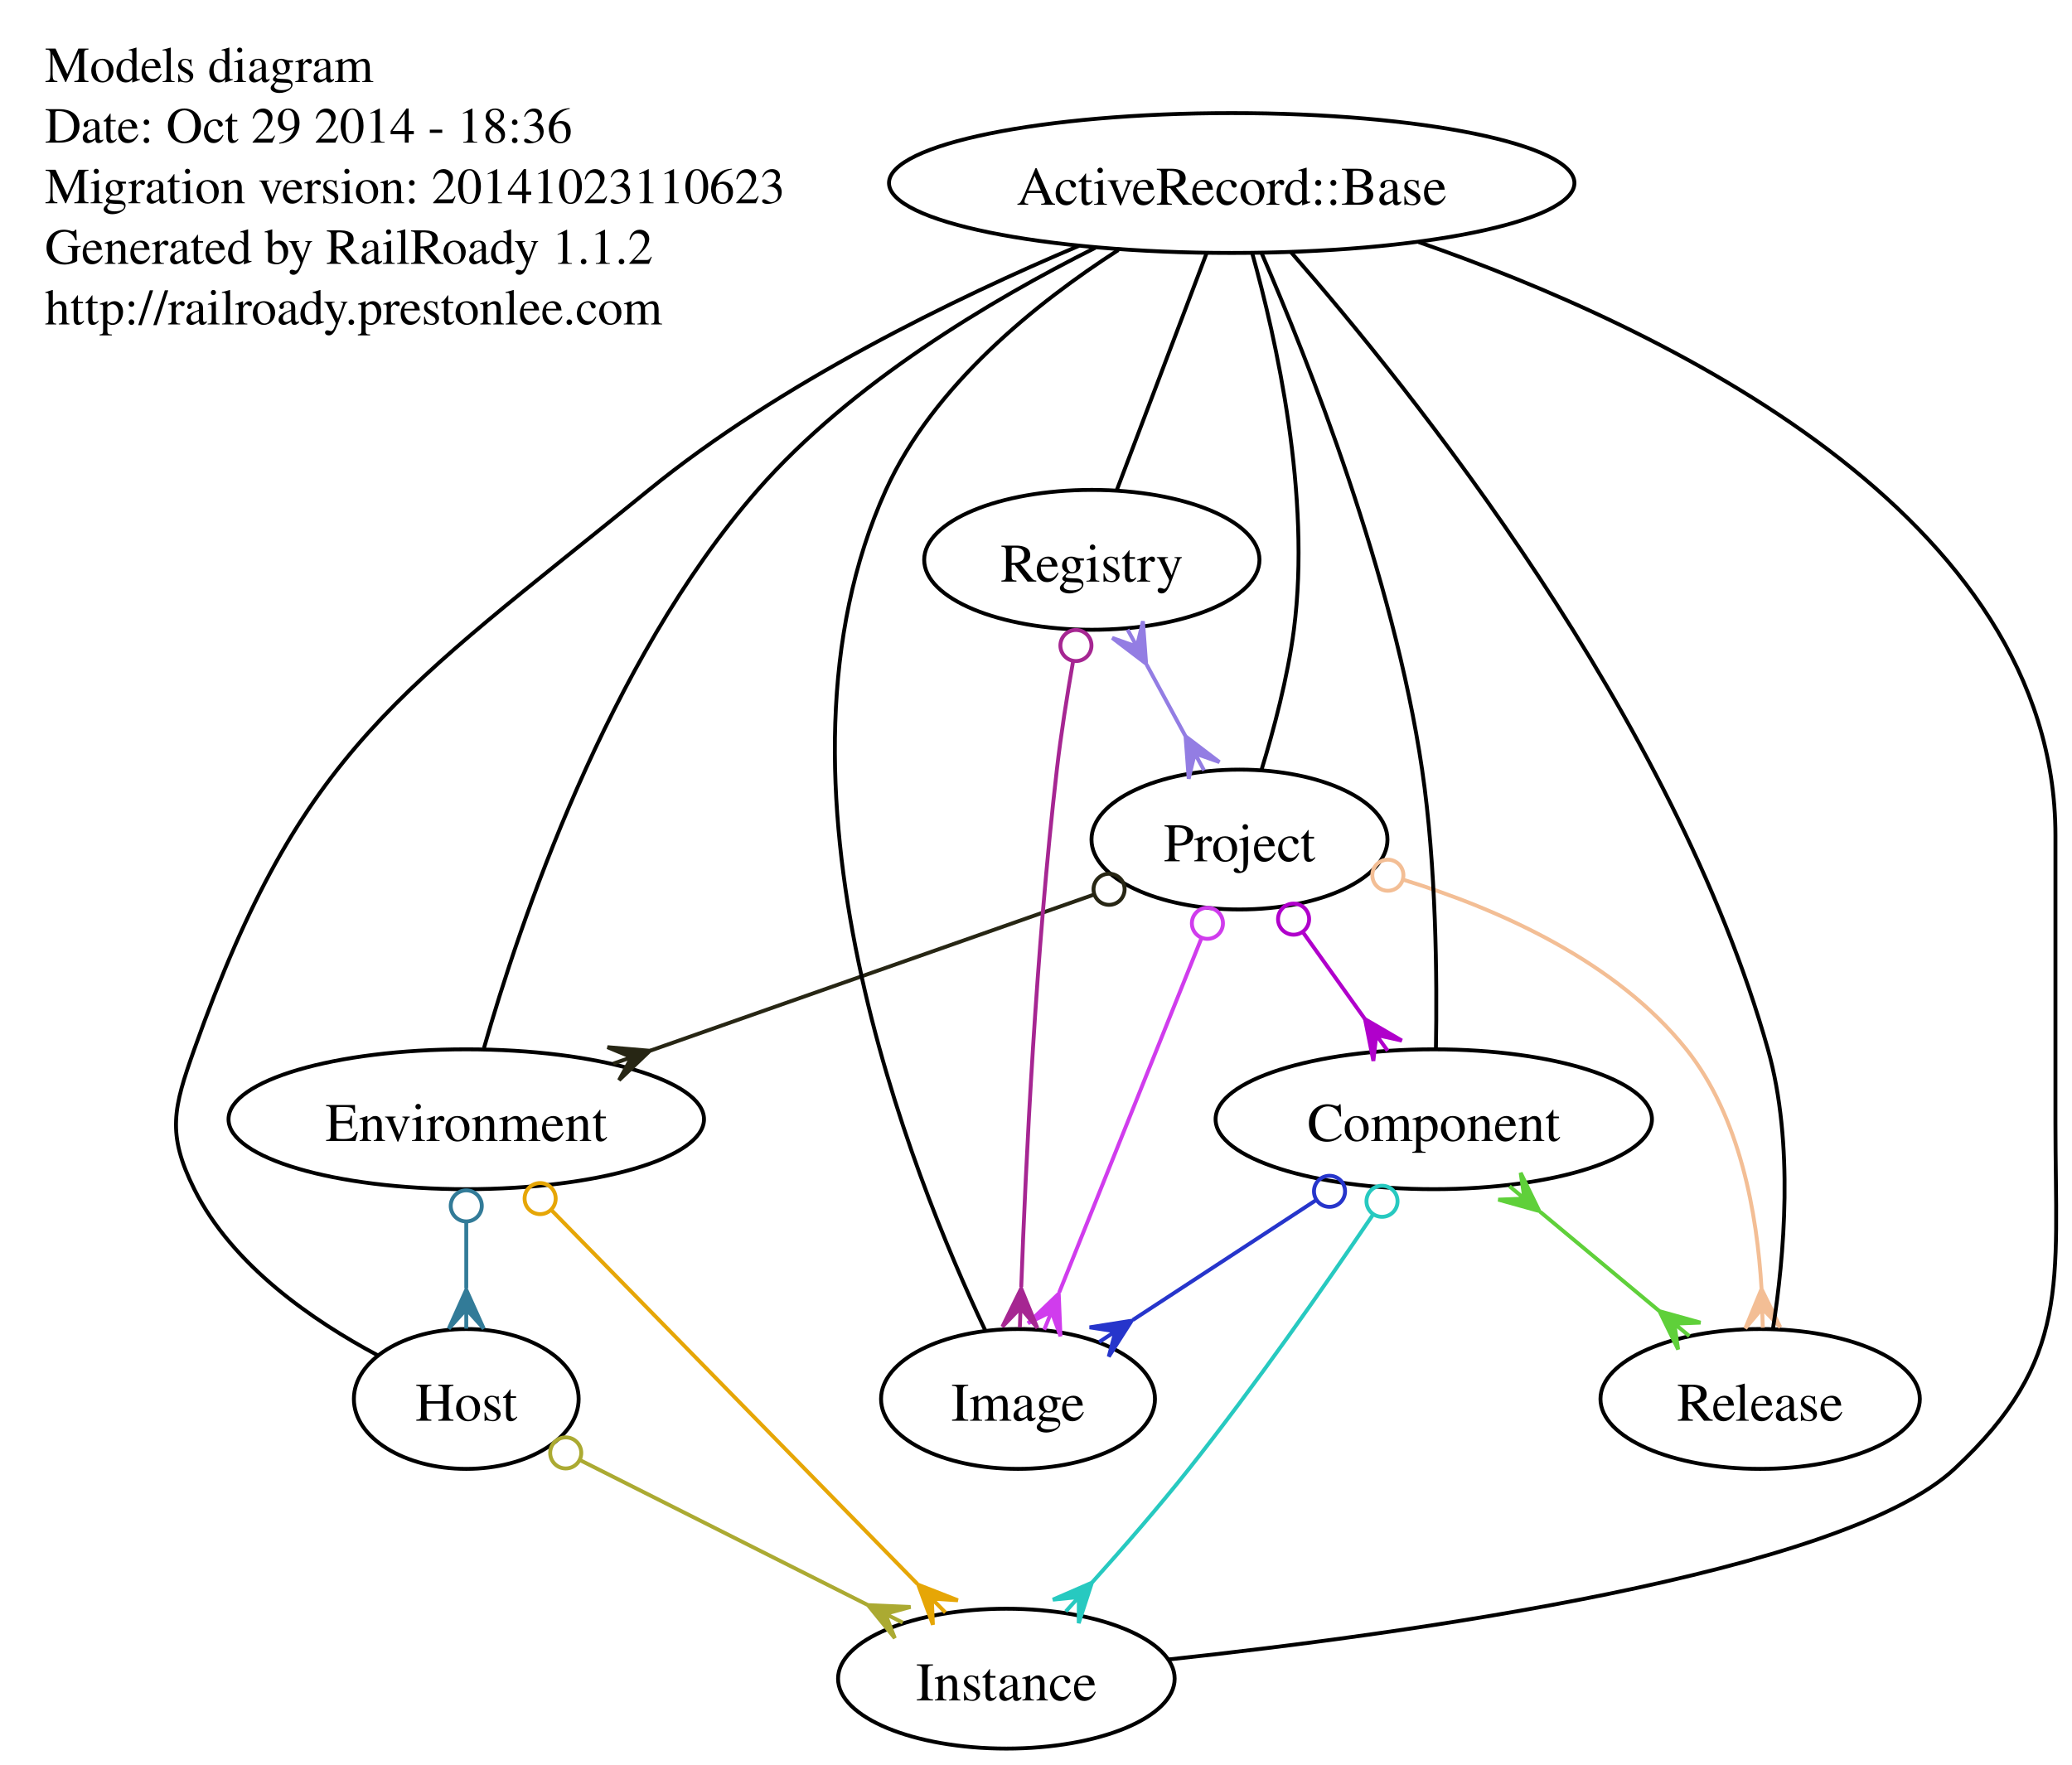
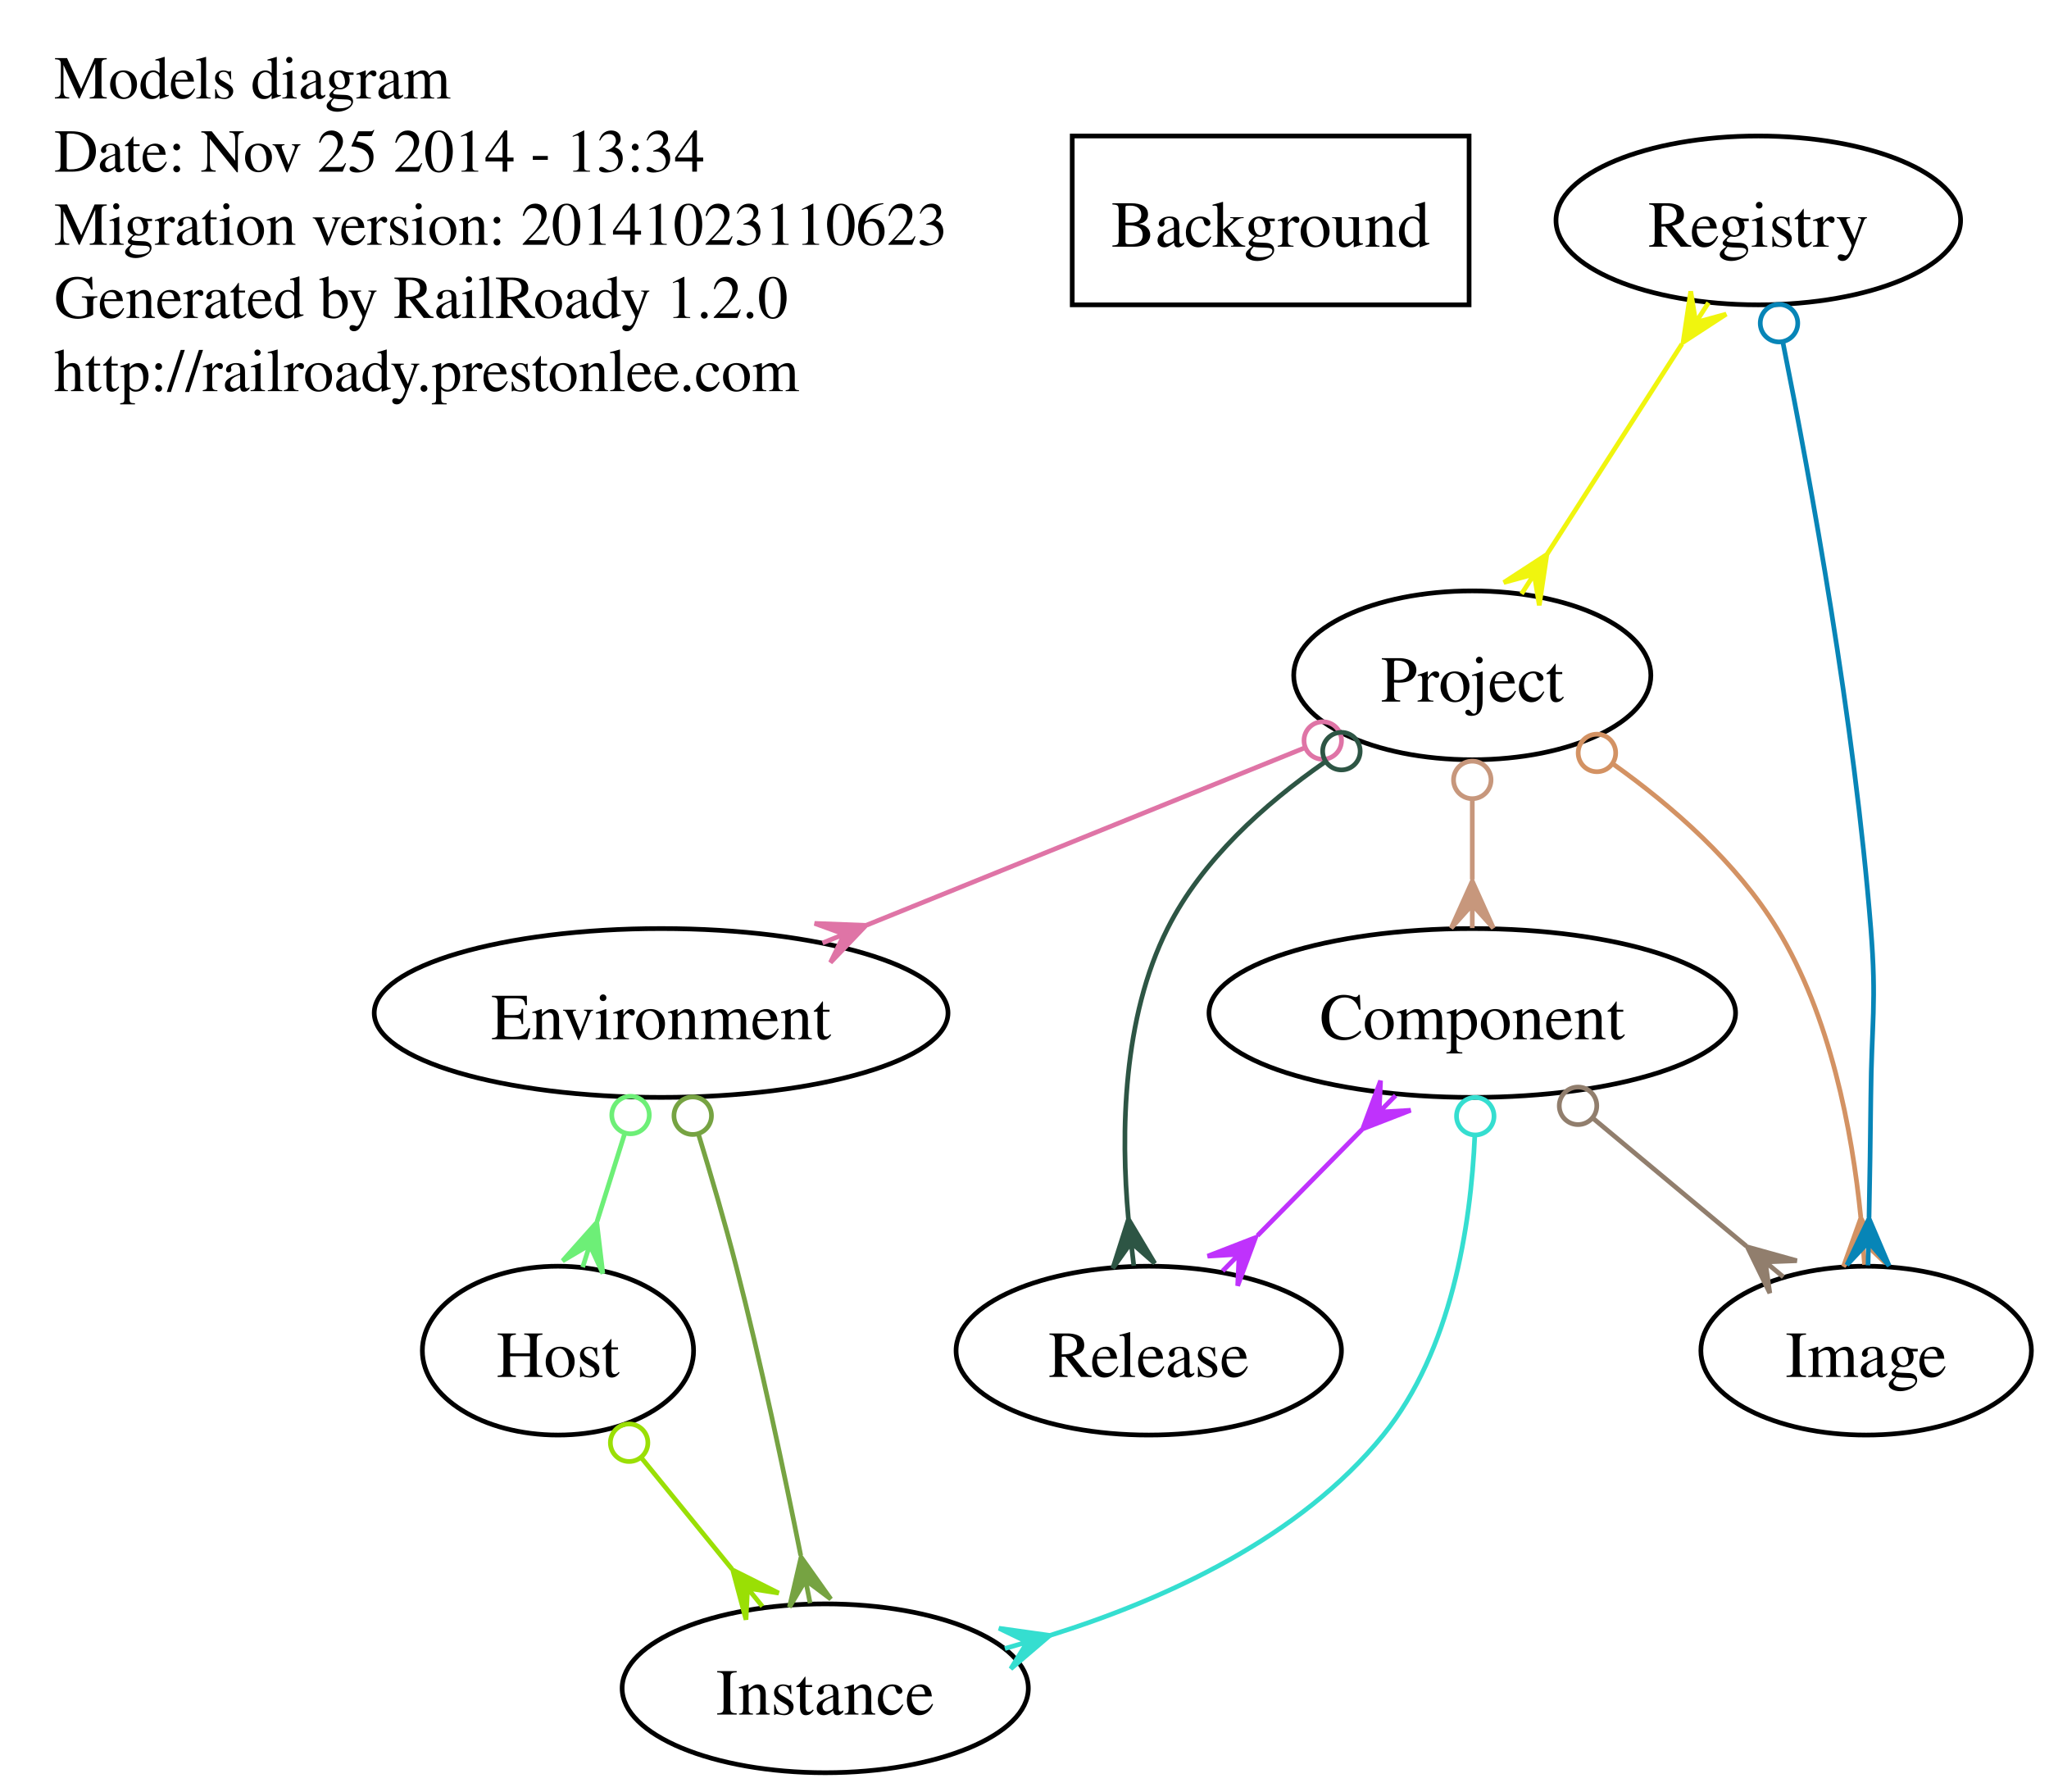
- <svg xmlns="http://www.w3.org/2000/svg" width="533pt" height="454pt" viewBox="0.00 0.00 533.26 454.00">
-   <g id="graph0" class="graph" transform="scale(1 1) rotate(0) translate(4 450)">
-     <polygon fill="white" stroke="white" points="-4,5 -4,-450 530.259,-450 530.259,5 -4,5" />
+ <svg xmlns="http://www.w3.org/2000/svg" width="437pt" height="382pt" viewBox="0.00 0.00 437.00 382.00">
+   <g id="graph0" class="graph" transform="scale(1 1) rotate(0) translate(4 378)">
+     <polygon fill="white" stroke="white" points="-4,5 -4,-378 434,-378 434,5 -4,5" />
    <g id="node1" class="node">
-       <text text-anchor="start" x="7.55" y="-429" font-family="Times,serif" font-size="13.00">Models diagram</text>
-       <text text-anchor="start" x="7.55" y="-413.4" font-family="Times,serif" font-size="13.00">Date: Oct 29 2014 - 18:36</text>
-       <text text-anchor="start" x="7.55" y="-397.8" font-family="Times,serif" font-size="13.00">Migration version: 20141023110623</text>
-       <text text-anchor="start" x="7.55" y="-382.2" font-family="Times,serif" font-size="13.00">Generated by RailRoady 1.1.2</text>
-       <text text-anchor="start" x="7.55" y="-366.6" font-family="Times,serif" font-size="13.00">http://railroady.prestonlee.com</text>
+       <text text-anchor="start" x="7.55" y="-357" font-family="Times,serif" font-size="13.00">Models diagram</text>
+       <text text-anchor="start" x="7.55" y="-341.4" font-family="Times,serif" font-size="13.00">Date: Nov 25 2014 - 13:34</text>
+       <text text-anchor="start" x="7.55" y="-325.8" font-family="Times,serif" font-size="13.00">Migration version: 20141023110623</text>
+       <text text-anchor="start" x="7.55" y="-310.2" font-family="Times,serif" font-size="13.00">Generated by RailRoady 1.2.0</text>
+       <text text-anchor="start" x="7.55" y="-294.6" font-family="Times,serif" font-size="13.00">http://railroady.prestonlee.com</text>
    </g>
    <g id="node2" class="node">
-       <ellipse fill="none" stroke="black" cx="365" cy="-162" rx="56.151" ry="18" />
-       <text text-anchor="middle" x="365" y="-156.4" font-family="Times,serif" font-size="14.00">Component</text>
+       <polygon fill="none" stroke="black" points="309.321,-349 224.679,-349 224.679,-313 309.321,-313 309.321,-349" />
+       <text text-anchor="middle" x="267" y="-325.4" font-family="Times,serif" font-size="14.00">Background</text>
+     </g>
+     <g id="node3" class="node">
+       <ellipse fill="none" stroke="black" cx="310" cy="-162" rx="56.151" ry="18" />
+       <text text-anchor="middle" x="310" y="-156.4" font-family="Times,serif" font-size="14.00">Component</text>
+     </g>
+     <g id="node10" class="node">
+       <ellipse fill="none" stroke="black" cx="241" cy="-90" rx="41.095" ry="18" />
+       <text text-anchor="middle" x="241" y="-84.4" font-family="Times,serif" font-size="14.00">Release</text>
+     </g>
+     <g id="edge1" class="edge">
+       <path fill="none" stroke="#bf32fc" d="M286.47,-137.129C279.273,-129.827 271.364,-121.804 264.189,-114.525" />
+       <polygon fill="#bf32fc" stroke="#bf32fc" points="286.628,-137.289 290.443,-147.57 290.138,-140.85 293.648,-144.411 293.648,-144.411 293.648,-144.411 290.138,-140.85 296.853,-141.252 286.628,-137.289 286.628,-137.289" />
+       <polygon fill="#bf32fc" stroke="#bf32fc" points="263.78,-114.11 259.965,-103.829 260.27,-110.549 256.76,-106.988 256.76,-106.988 256.76,-106.988 260.27,-110.549 253.555,-110.147 263.78,-114.11 263.78,-114.11" />
+     </g>
+     <g id="node6" class="node">
+       <ellipse fill="none" stroke="black" cx="394" cy="-90" rx="35.248" ry="18" />
+       <text text-anchor="middle" x="394" y="-84.4" font-family="Times,serif" font-size="14.00">Image</text>
+     </g>
+     <g id="edge2" class="edge">
+       <path fill="none" stroke="#917e6d" d="M335.712,-139.573C346.096,-130.92 358.052,-120.956 368.423,-112.314" />
+       <ellipse fill="none" stroke="#917e6d" cx="332.555" cy="-142.204" rx="4" ry="4" />
+       <polygon fill="#917e6d" stroke="#917e6d" points="368.657,-112.119 379.22,-109.174 372.499,-108.918 376.34,-105.717 376.34,-105.717 376.34,-105.717 372.499,-108.918 373.459,-102.26 368.657,-112.119 368.657,-112.119" />
+     </g>
+     <g id="node7" class="node">
+       <ellipse fill="none" stroke="black" cx="172" cy="-18" rx="43.314" ry="18" />
+       <text text-anchor="middle" x="172" y="-12.4" font-family="Times,serif" font-size="14.00">Instance</text>
+     </g>
+     <g id="edge3" class="edge">
+       <path fill="none" stroke="#35ded0" d="M310.541,-135.888C309.681,-116.473 305.558,-89.963 291,-72 273.275,-50.129 244.653,-36.996 219.921,-29.275" />
+       <ellipse fill="none" stroke="#35ded0" cx="310.638" cy="-139.992" rx="4" ry="4" />
+       <polygon fill="#35ded0" stroke="#35ded0" points="219.913,-29.273 211.569,-22.158 215.113,-27.876 210.312,-26.478 210.312,-26.478 210.312,-26.478 215.113,-27.876 209.054,-30.799 219.913,-29.273 219.913,-29.273" />
+     </g>
+     <g id="node4" class="node">
+       <ellipse fill="none" stroke="black" cx="137" cy="-162" rx="61.186" ry="18" />
+       <text text-anchor="middle" x="137" y="-156.4" font-family="Times,serif" font-size="14.00">Environment</text>
+     </g>
+     <g id="node5" class="node">
+       <ellipse fill="none" stroke="black" cx="115" cy="-90" rx="28.923" ry="18" />
+       <text text-anchor="middle" x="115" y="-84.4" font-family="Times,serif" font-size="14.00">Host</text>
+     </g>
+     <g id="edge4" class="edge">
+       <path fill="none" stroke="#6def77" d="M129.189,-136.146C127.296,-130.124 125.266,-123.664 123.349,-117.566" />
+       <ellipse fill="none" stroke="#6def77" cx="130.475" cy="-140.239" rx="4" ry="4" />
+       <polygon fill="#6def77" stroke="#6def77" points="123.275,-117.329 124.57,-106.44 121.776,-112.559 120.277,-107.789 120.277,-107.789 120.277,-107.789 121.776,-112.559 115.984,-109.138 123.275,-117.329 123.275,-117.329" />
+     </g>
+     <g id="edge5" class="edge">
+       <path fill="none" stroke="#76a342" d="M144.954,-136.188C147.668,-127.337 150.617,-117.265 153,-108 158.28,-87.472 163.244,-64.018 166.773,-46.342" />
+       <ellipse fill="none" stroke="#76a342" cx="143.739" cy="-140.096" rx="4" ry="4" />
+       <polygon fill="#76a342" stroke="#76a342" points="166.846,-45.972 173.191,-37.028 167.81,-41.066 168.775,-36.16 168.775,-36.16 168.775,-36.16 167.81,-41.066 164.36,-35.292 166.846,-45.972 166.846,-45.972" />
+     </g>
+     <g id="edge6" class="edge">
+       <path fill="none" stroke="#9adf05" d="M132.876,-67.047C138.983,-59.547 145.85,-51.114 152.107,-43.43" />
+       <ellipse fill="none" stroke="#9adf05" cx="130.176" cy="-70.363" rx="4" ry="4" />
+       <polygon fill="#9adf05" stroke="#9adf05" points="152.277,-43.222 162.08,-38.309 155.434,-39.344 158.591,-35.467 158.591,-35.467 158.591,-35.467 155.434,-39.344 155.102,-32.626 152.277,-43.222 152.277,-43.222" />
+     </g>
+     <g id="node8" class="node">
+       <ellipse fill="none" stroke="black" cx="310" cy="-234" rx="38.086" ry="18" />
+       <text text-anchor="middle" x="310" y="-228.4" font-family="Times,serif" font-size="14.00">Project</text>
+     </g>
+     <g id="edge7" class="edge">
+       <path fill="none" stroke="#df74a6" d="M274.058,-218.457C246.973,-207.498 209.697,-192.415 180.856,-180.745" />
+       <ellipse fill="none" stroke="#df74a6" cx="278.112" cy="-220.097" rx="4" ry="4" />
+       <polygon fill="#df74a6" stroke="#df74a6" points="180.696,-180.68 173.114,-172.758 176.061,-178.805 171.426,-176.929 171.426,-176.929 171.426,-176.929 176.061,-178.805 169.738,-181.101 180.696,-180.68 180.696,-180.68" />
+     </g>
+     <g id="edge8" class="edge">
+       <path fill="none" stroke="#2d5544" d="M278.465,-215.439C265.734,-206.583 252.339,-194.599 245,-180 235.418,-160.94 235,-136.582 236.653,-118.169" />
+       <ellipse fill="none" stroke="#2d5544" cx="282.089" cy="-217.831" rx="4" ry="4" />
+       <polygon fill="#2d5544" stroke="#2d5544" points="236.668,-118.034 242.282,-108.614 237.24,-113.066 237.812,-108.099 237.812,-108.099 237.812,-108.099 237.24,-113.066 233.341,-107.585 236.668,-118.034 236.668,-118.034" />
+     </g>
+     <g id="edge9" class="edge">
+       <path fill="none" stroke="#c7977c" d="M310,-207.64C310,-202.063 310,-196.132 310,-190.476" />
+       <ellipse fill="none" stroke="#c7977c" cx="310" cy="-211.697" rx="4" ry="4" />
+       <polygon fill="#c7977c" stroke="#c7977c" points="310,-190.104 314.5,-180.104 310,-185.104 310,-180.104 310,-180.104 310,-180.104 310,-185.104 305.5,-180.104 310,-190.104 310,-190.104" />
+     </g>
+     <g id="edge10" class="edge">
+       <path fill="none" stroke="#d39263" d="M340.135,-215.02C352.735,-206.025 366.416,-194.047 375,-180 386.363,-161.405 390.997,-137.011 392.855,-118.466" />
+       <ellipse fill="none" stroke="#d39263" cx="336.586" cy="-217.447" rx="4" ry="4" />
+       <polygon fill="#d39263" stroke="#d39263" points="392.869,-118.279 398.143,-108.665 393.263,-113.295 393.657,-108.31 393.657,-108.31 393.657,-108.31 393.263,-113.295 389.171,-107.956 392.869,-118.279 392.869,-118.279" />
    </g>
    <g id="node9" class="node">
-       <ellipse fill="none" stroke="black" cx="449" cy="-90" rx="41.095" ry="18" />
-       <text text-anchor="middle" x="449" y="-84.4" font-family="Times,serif" font-size="14.00">Release</text>
+       <ellipse fill="none" stroke="black" cx="371" cy="-331" rx="43.145" ry="18" />
+       <text text-anchor="middle" x="371" y="-325.4" font-family="Times,serif" font-size="14.00">Registry</text>
    </g>
-     <g id="edge1" class="edge">
-       <path fill="none" stroke="#5fd03a" d="M392.407,-138.161C402.236,-129.97 413.283,-120.764 422.99,-112.675" />
-       <polygon fill="#5fd03a" stroke="#5fd03a" points="392.165,-138.363 381.602,-141.308 388.324,-141.564 384.482,-144.765 384.482,-144.765 384.482,-144.765 388.324,-141.564 387.363,-148.222 392.165,-138.363 392.165,-138.363" />
-       <polygon fill="#5fd03a" stroke="#5fd03a" points="423.091,-112.591 433.654,-109.646 426.932,-109.39 430.773,-106.189 430.773,-106.189 430.773,-106.189 426.932,-109.39 427.892,-102.732 423.091,-112.591 423.091,-112.591" />
-     </g>
-     <g id="node5" class="node">
-       <ellipse fill="none" stroke="black" cx="258" cy="-90" rx="35.248" ry="18" />
-       <text text-anchor="middle" x="258" y="-84.4" font-family="Times,serif" font-size="14.00">Image</text>
-     </g>
-     <g id="edge2" class="edge">
-       <path fill="none" stroke="#2635cb" d="M334.67,-141.158C319.91,-131.502 302.235,-119.939 287.576,-110.349" />
-       <ellipse fill="none" stroke="#2635cb" cx="338.171" cy="-143.448" rx="4" ry="4" />
-       <polygon fill="#2635cb" stroke="#2635cb" points="287.261,-110.143 281.356,-100.902 283.077,-107.405 278.893,-104.668 278.893,-104.668 278.893,-104.668 283.077,-107.405 276.429,-108.434 287.261,-110.143 287.261,-110.143" />
-     </g>
-     <g id="node6" class="node">
-       <ellipse fill="none" stroke="black" cx="255" cy="-18" rx="43.314" ry="18" />
-       <text text-anchor="middle" x="255" y="-12.4" font-family="Times,serif" font-size="14.00">Instance</text>
-     </g>
-     <g id="edge3" class="edge">
-       <path fill="none" stroke="#27c9c0" d="M349.305,-137.359C336.953,-119.122 319.036,-93.471 302,-72 294.196,-62.164 285.141,-51.744 277.075,-42.77" />
-       <ellipse fill="none" stroke="#27c9c0" cx="351.68" cy="-140.884" rx="4" ry="4" />
-       <polygon fill="#27c9c0" stroke="#27c9c0" points="277.02,-42.71 273.628,-32.282 273.658,-39.009 270.297,-35.307 270.297,-35.307 270.297,-35.307 273.658,-39.009 266.966,-38.333 277.02,-42.71 277.02,-42.71" />
-     </g>
-     <g id="node3" class="node">
-       <ellipse fill="none" stroke="black" cx="116" cy="-162" rx="61.186" ry="18" />
-       <text text-anchor="middle" x="116" y="-156.4" font-family="Times,serif" font-size="14.00">Environment</text>
-     </g>
-     <g id="node4" class="node">
-       <ellipse fill="none" stroke="black" cx="116" cy="-90" rx="28.923" ry="18" />
-       <text text-anchor="middle" x="116" y="-84.4" font-family="Times,serif" font-size="14.00">Host</text>
-     </g>
-     <g id="edge5" class="edge">
-       <path fill="none" stroke="#327b98" d="M116,-135.64C116,-130.063 116,-124.132 116,-118.476" />
-       <ellipse fill="none" stroke="#327b98" cx="116" cy="-139.697" rx="4" ry="4" />
-       <polygon fill="#327b98" stroke="#327b98" points="116,-118.104 120.5,-108.104 116,-113.104 116,-108.104 116,-108.104 116,-108.104 116,-113.104 111.5,-108.104 116,-118.104 116,-118.104" />
-     </g>
-     <g id="edge6" class="edge">
-       <path fill="none" stroke="#e6a606" d="M137.919,-138.608C163.607,-112.365 205.977,-69.081 232.087,-42.407" />
-       <ellipse fill="none" stroke="#e6a606" cx="135.015" cy="-141.574" rx="4" ry="4" />
-       <polygon fill="#e6a606" stroke="#e6a606" points="232.317,-42.172 242.528,-38.174 235.815,-38.599 239.313,-35.026 239.313,-35.026 239.313,-35.026 235.815,-38.599 236.097,-31.878 232.317,-42.172 232.317,-42.172" />
-     </g>
-     <g id="edge8" class="edge">
-       <path fill="none" stroke="#abaa32" d="M145.289,-74.25C166.852,-63.391 196.289,-48.567 219.242,-37.008" />
-       <ellipse fill="none" stroke="#abaa32" cx="141.598" cy="-76.109" rx="4" ry="4" />
-       <polygon fill="#abaa32" stroke="#abaa32" points="219.391,-36.932 230.347,-36.454 223.857,-34.684 228.323,-32.435 228.323,-32.435 228.323,-32.435 223.857,-34.684 226.299,-28.415 219.391,-36.932 219.391,-36.932" />
-     </g>
-     <g id="node7" class="node">
-       <ellipse fill="none" stroke="black" cx="315" cy="-234" rx="38.086" ry="18" />
-       <text text-anchor="middle" x="315" y="-228.4" font-family="Times,serif" font-size="14.00">Project</text>
+     <g id="edge11" class="edge">
+       <path fill="none" stroke="#f0f50e" d="M354.711,-304.632C345.808,-290.766 334.823,-273.66 325.97,-259.872" />
+       <polygon fill="#f0f50e" stroke="#f0f50e" points="354.971,-305.038 356.588,-315.884 357.673,-309.245 360.375,-313.452 360.375,-313.452 360.375,-313.452 357.673,-309.245 364.161,-311.021 354.971,-305.038 354.971,-305.038" />
+       <polygon fill="#f0f50e" stroke="#f0f50e" points="325.907,-259.773 324.29,-248.927 323.205,-255.565 320.504,-251.358 320.504,-251.358 320.504,-251.358 323.205,-255.565 316.717,-253.79 325.907,-259.773 325.907,-259.773" />
    </g>
    <g id="edge12" class="edge">
-       <path fill="none" stroke="#272614" d="M277.492,-219.806C245.145,-208.428 198.268,-191.939 163.344,-179.654" />
-       <ellipse fill="none" stroke="#272614" cx="281.434" cy="-221.193" rx="4" ry="4" />
-       <polygon fill="#272614" stroke="#272614" points="163.265,-179.626 155.325,-172.063 158.549,-177.967 153.832,-176.308 153.832,-176.308 153.832,-176.308 158.549,-177.967 152.339,-180.553 163.265,-179.626 163.265,-179.626" />
-     </g>
-     <g id="edge13" class="edge">
-       <path fill="none" stroke="#f3be95" d="M357.194,-223.647C381.983,-215.992 411.91,-202.617 430,-180 443.841,-162.695 448.219,-137.637 449.348,-118.517" />
-       <ellipse fill="none" stroke="#f3be95" cx="353.187" cy="-224.816" rx="4" ry="4" />
-       <polygon fill="#f3be95" stroke="#f3be95" points="449.355,-118.315 454.181,-108.468 449.519,-113.317 449.683,-108.32 449.683,-108.32 449.683,-108.32 449.519,-113.317 445.186,-108.172 449.355,-118.315 449.355,-118.315" />
-     </g>
-     <g id="edge14" class="edge">
-       <path fill="none" stroke="#b000cb" d="M331.313,-210.161C336.423,-203.008 342.085,-195.081 347.286,-187.8" />
-       <ellipse fill="none" stroke="#b000cb" cx="328.922" cy="-213.51" rx="4" ry="4" />
-       <polygon fill="#b000cb" stroke="#b000cb" points="347.307,-187.771 356.781,-182.249 350.213,-183.702 353.119,-179.633 353.119,-179.633 353.119,-179.633 350.213,-183.702 349.457,-177.018 347.307,-187.771 347.307,-187.771" />
-     </g>
-     <g id="edge15" class="edge">
-       <path fill="none" stroke="#d03ced" d="M305.188,-208.557C294.995,-183.163 279.097,-143.558 268.615,-117.446" />
-       <ellipse fill="none" stroke="#d03ced" cx="306.747" cy="-212.441" rx="4" ry="4" />
-       <polygon fill="#d03ced" stroke="#d03ced" points="268.479,-117.105 268.93,-106.149 266.616,-112.465 264.754,-107.825 264.754,-107.825 264.754,-107.825 266.616,-112.465 260.578,-109.501 268.479,-117.105 268.479,-117.105" />
-     </g>
-     <g id="node8" class="node">
-       <ellipse fill="none" stroke="black" cx="277" cy="-306" rx="43.145" ry="18" />
-       <text text-anchor="middle" x="277" y="-300.4" font-family="Times,serif" font-size="14.00">Registry</text>
-     </g>
-     <g id="edge17" class="edge">
-       <path fill="none" stroke="#937de3" d="M291.113,-279.002C294.355,-273.031 297.8,-266.685 301.035,-260.726" />
-       <polygon fill="#937de3" stroke="#937de3" points="290.97,-279.266 282.244,-285.908 288.584,-283.661 286.199,-288.055 286.199,-288.055 286.199,-288.055 288.584,-283.661 290.154,-290.202 290.97,-279.266 290.97,-279.266" />
-       <polygon fill="#937de3" stroke="#937de3" points="301.115,-260.578 309.841,-253.936 303.5,-256.183 305.886,-251.789 305.886,-251.789 305.886,-251.789 303.5,-256.183 301.931,-249.642 301.115,-260.578 301.115,-260.578" />
-     </g>
-     <g id="edge18" class="edge">
-       <path fill="none" stroke="#a62692" d="M272.172,-279.875C270.632,-271.086 269.056,-261.134 268,-252 262.619,-205.464 260,-151.002 258.832,-118.841" />
-       <ellipse fill="none" stroke="#a62692" cx="272.907" cy="-283.944" rx="4" ry="4" />
-       <polygon fill="#a62692" stroke="#a62692" points="258.818,-118.44 262.974,-108.292 258.647,-113.443 258.477,-108.446 258.477,-108.446 258.477,-108.446 258.647,-113.443 253.979,-108.599 258.818,-118.44 258.818,-118.44" />
-     </g>
-     <g id="node10" class="node">
-       <ellipse fill="none" stroke="black" cx="313" cy="-403" rx="88.203" ry="18" />
-       <text text-anchor="middle" x="313" y="-397.4" font-family="Times,serif" font-size="14.00">ActiveRecord::Base</text>
-     </g>
-     <g id="edge4" class="edge">
-       <path fill="none" stroke="black" d="M320.709,-384.914C332.566,-357.544 354.674,-301.873 362,-252 365.64,-227.22 365.874,-198.162 365.556,-180.164" />
-     </g>
-     <g id="edge7" class="edge">
-       <path fill="none" stroke="black" d="M277.897,-386.333C251.206,-372.958 215.09,-351.525 191,-324 152.212,-279.681 129.554,-211.873 120.548,-180.296" />
-     </g>
-     <g id="edge9" class="edge">
-       <path fill="none" stroke="black" d="M273.735,-386.859C241.846,-373.378 196.783,-351.543 163,-324 99.088,-271.892 73.59,-257.71 46,-180 40.647,-164.922 38.877,-158.327 46,-144 55.772,-124.345 76.699,-110.032 93.139,-101.271" />
-     </g>
-     <g id="edge10" class="edge">
-       <path fill="none" stroke="black" d="M283.814,-385.748C262.848,-372.258 236.215,-350.947 224,-324 189.908,-248.789 230.786,-147.2 249.549,-107.689" />
-     </g>
-     <g id="edge11" class="edge">
-       <path fill="none" stroke="black" d="M361.106,-387.798C423.655,-366.017 525,-317.931 525,-235 525,-235 525,-235 525,-161 525,-119.791 529.146,-100.097 499,-72 470.064,-45.031 358.38,-29.578 296.635,-22.928" />
-     </g>
-     <g id="edge16" class="edge">
-       <path fill="none" stroke="black" d="M318.251,-385.018C324.477,-362.757 333.478,-322.486 329,-288 327.407,-275.731 323.822,-262.255 320.678,-251.962" />
-     </g>
-     <g id="edge19" class="edge">
-       <path fill="none" stroke="black" d="M306.564,-385.016C300.011,-367.724 289.913,-341.076 283.38,-323.837" />
-     </g>
-     <g id="edge20" class="edge">
-       <path fill="none" stroke="black" d="M328.218,-385.242C358.814,-350.268 426.909,-265.623 451,-180 457.823,-155.75 455.147,-126.299 452.302,-108.102" />
+       <path fill="none" stroke="#0785b7" d="M376.273,-304.869C382.209,-275.194 391.481,-224.267 395,-180 396.268,-164.05 395.151,-159.999 395,-144 394.922,-135.682 394.774,-126.63 394.616,-118.4" />
+       <ellipse fill="none" stroke="#0785b7" cx="375.417" cy="-309.089" rx="4" ry="4" />
+       <polygon fill="#0785b7" stroke="#0785b7" points="394.611,-118.183 398.905,-108.092 394.509,-113.184 394.406,-108.185 394.406,-108.185 394.406,-108.185 394.509,-113.184 389.907,-108.277 394.611,-118.183 394.611,-118.183" />
    </g>
  </g>
</svg>
